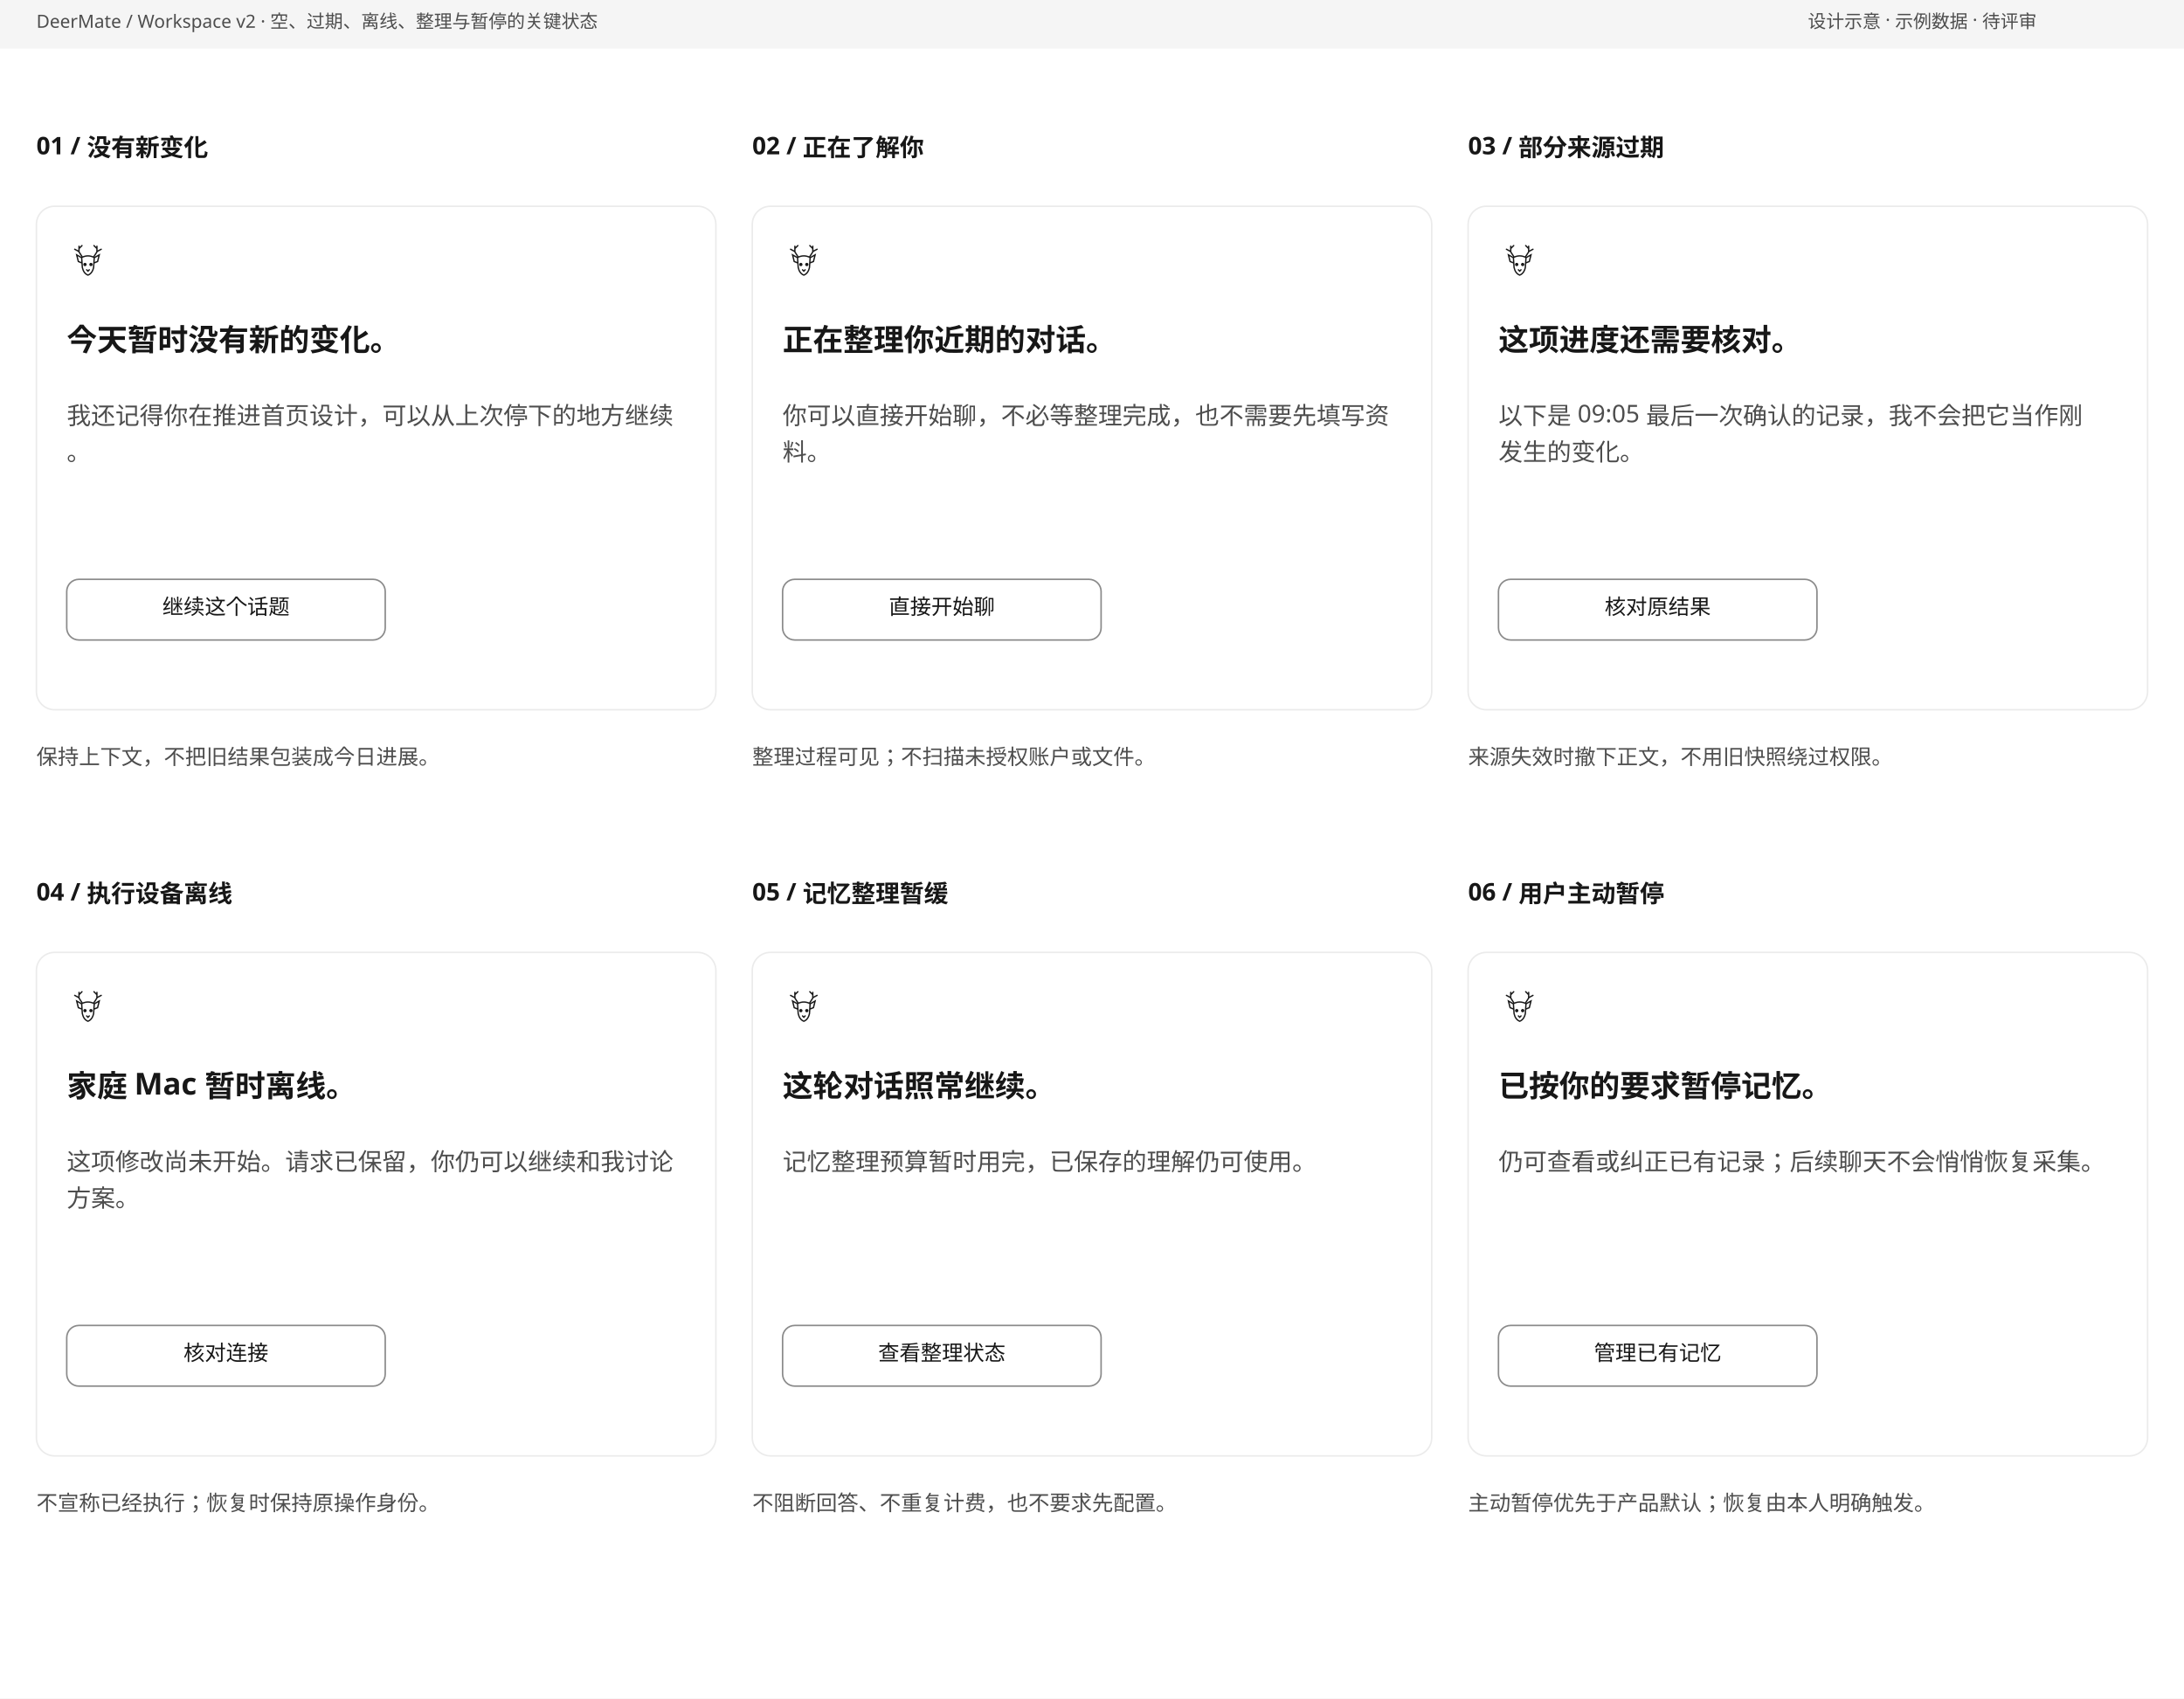
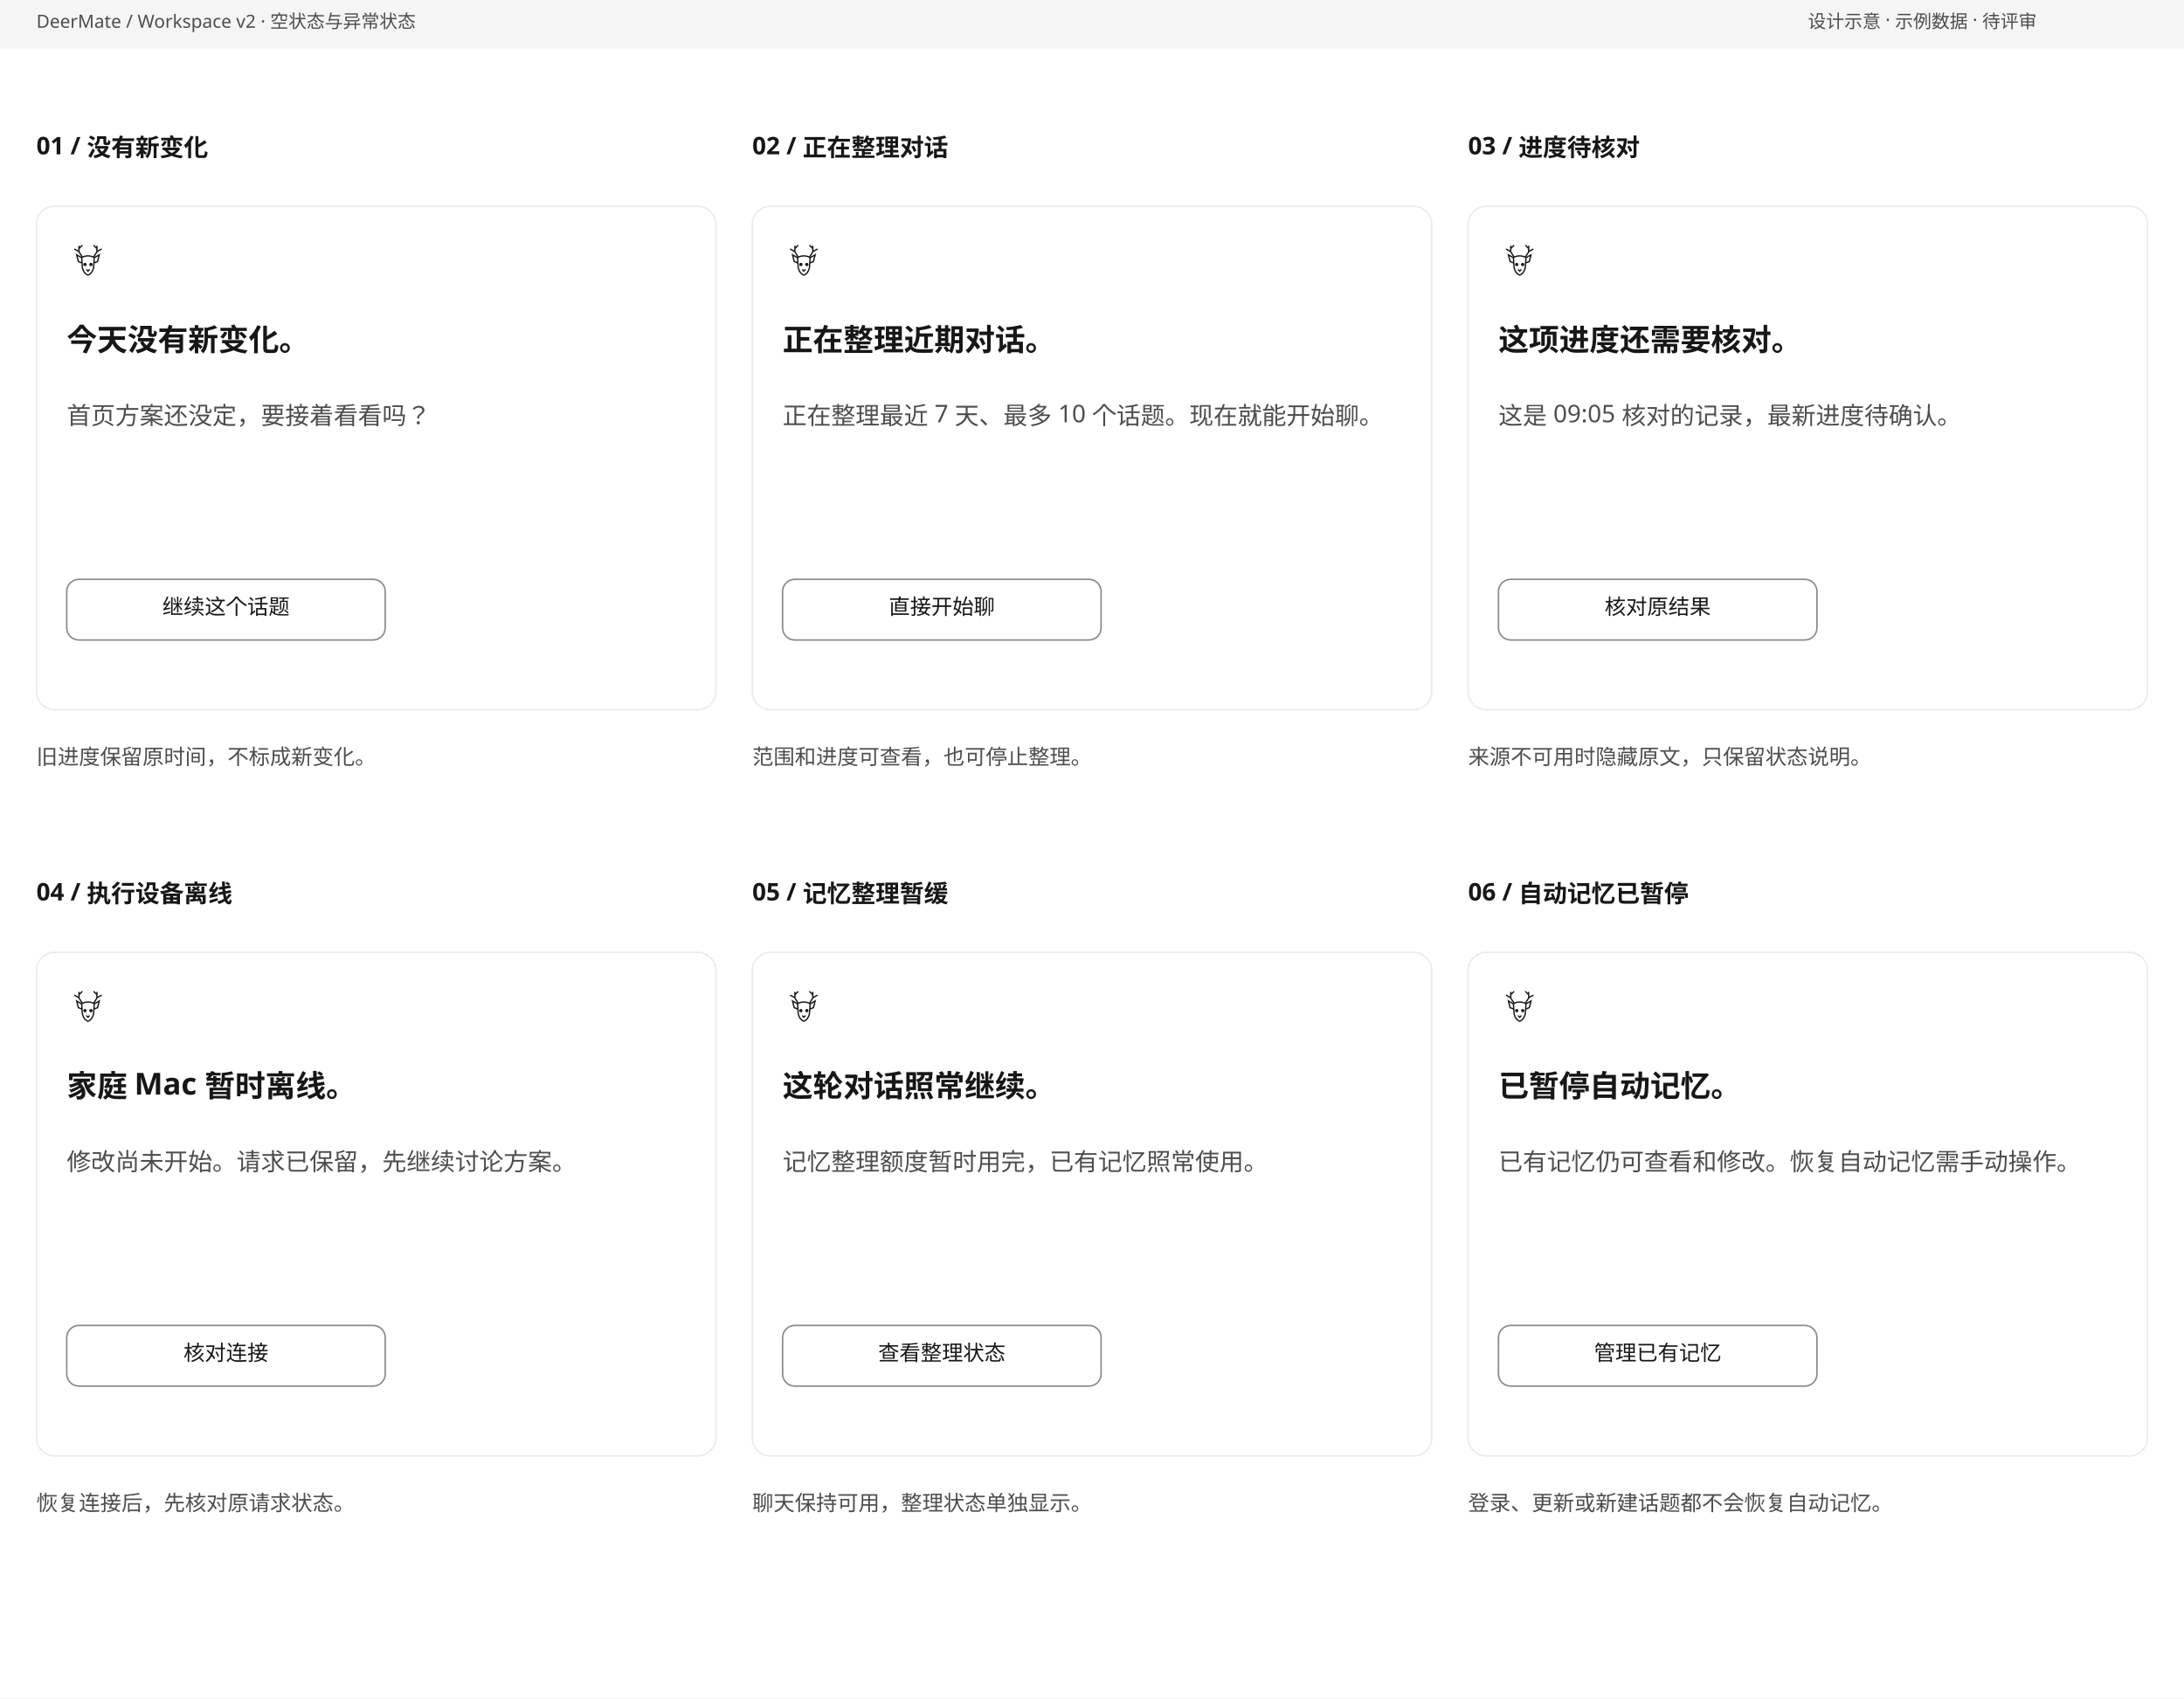
<svg xmlns="http://www.w3.org/2000/svg" width="1440" height="1120" viewBox="0 0 1440 1120" role="img">
  <rect x="0" y="0" width="1440" height="1120" rx="0" fill="#ffffff" />
  <rect x="0" y="0" width="1440" height="32" rx="0" fill="#f5f5f5" />
-   <text x="24" y="18.32" font-family="Arial Unicode MS, PingFang SC, system-ui, sans-serif" font-size="12" font-weight="400" fill="#4d4d4d">DeerMate / Workspace v2  ·  空、过期、离线、整理与暂停的关键状态</text>
+   <text x="24" y="18.32" font-family="Arial Unicode MS, PingFang SC, system-ui, sans-serif" font-size="12" font-weight="400" fill="#4d4d4d">DeerMate / Workspace v2  ·  空状态与异常状态</text>
  <text x="1192" y="18.32" font-family="Arial Unicode MS, PingFang SC, system-ui, sans-serif" font-size="12" font-weight="400" fill="#4d4d4d">设计示意 · 示例数据 · 待评审</text>
  <text x="24" y="101.76" font-family="Arial Unicode MS, PingFang SC, system-ui, sans-serif" font-size="16" font-weight="600" fill="#171717">01 / 没有新变化</text>
  <rect x="24" y="136" width="448" height="332" rx="12" fill="#ffffff" stroke="#ebebeb" />
  <g transform="translate(44 158) scale(0.21875)" fill="none" stroke="#171717" stroke-width="4" stroke-linecap="round">
    <path d="M46 51 37 37 37 20M37 36 24 29M37 27 46 18M82 51 91 37 91 20M91 36 104 29M91 27 82 18" />
    <path d="M44 54 30 46 35 66 45 70M84 54 98 46 93 66 83 70M45 54Q64 44 83 54L81 84Q77 102 64 107Q51 102 47 84Z" />
    <circle cx="55" cy="75" r="3" fill="#171717" />
    <circle cx="73" cy="75" r="3" fill="#171717" />
    <path d="M60 91 64 95 68 91" />
  </g>
-   <text x="44" y="231.2" font-family="Arial Unicode MS, PingFang SC, system-ui, sans-serif" font-size="20" font-weight="600" fill="#171717">今天暂时没有新的变化。</text>
-   <text x="44" y="279.76" font-family="Arial Unicode MS, PingFang SC, system-ui, sans-serif" font-size="16" font-weight="400" fill="#4d4d4d">我还记得你在推进首页设计，可以从上次停下的地方继续</text>
-   <text x="44" y="303.76" font-family="Arial Unicode MS, PingFang SC, system-ui, sans-serif" font-size="16" font-weight="400" fill="#4d4d4d">。</text>
+   <text x="44" y="231.2" font-family="Arial Unicode MS, PingFang SC, system-ui, sans-serif" font-size="20" font-weight="600" fill="#171717">今天没有新变化。</text>
+   <text x="44" y="279.76" font-family="Arial Unicode MS, PingFang SC, system-ui, sans-serif" font-size="16" font-weight="400" fill="#4d4d4d">首页方案还没定，要接着看看吗？</text>
  <rect x="44" y="382" width="210" height="40" rx="8" fill="#ffffff" stroke="#8a8a8a" />
  <text x="107" y="405.04" font-family="Arial Unicode MS, PingFang SC, system-ui, sans-serif" font-size="14" font-weight="500" fill="#171717">继续这个话题</text>
-   <text x="24" y="504.04" font-family="Arial Unicode MS, PingFang SC, system-ui, sans-serif" font-size="14" font-weight="400" fill="#4d4d4d">保持上下文，不把旧结果包装成今日进展。</text>
-   <text x="496" y="101.76" font-family="Arial Unicode MS, PingFang SC, system-ui, sans-serif" font-size="16" font-weight="600" fill="#171717">02 / 正在了解你</text>
+   <text x="24" y="504.04" font-family="Arial Unicode MS, PingFang SC, system-ui, sans-serif" font-size="14" font-weight="400" fill="#4d4d4d">旧进度保留原时间，不标成新变化。</text>
+   <text x="496" y="101.76" font-family="Arial Unicode MS, PingFang SC, system-ui, sans-serif" font-size="16" font-weight="600" fill="#171717">02 / 正在整理对话</text>
  <rect x="496" y="136" width="448" height="332" rx="12" fill="#ffffff" stroke="#ebebeb" />
  <g transform="translate(516 158) scale(0.21875)" fill="none" stroke="#171717" stroke-width="4" stroke-linecap="round">
    <path d="M46 51 37 37 37 20M37 36 24 29M37 27 46 18M82 51 91 37 91 20M91 36 104 29M91 27 82 18" />
    <path d="M44 54 30 46 35 66 45 70M84 54 98 46 93 66 83 70M45 54Q64 44 83 54L81 84Q77 102 64 107Q51 102 47 84Z" />
    <circle cx="55" cy="75" r="3" fill="#171717" />
    <circle cx="73" cy="75" r="3" fill="#171717" />
    <path d="M60 91 64 95 68 91" />
  </g>
-   <text x="516" y="231.2" font-family="Arial Unicode MS, PingFang SC, system-ui, sans-serif" font-size="20" font-weight="600" fill="#171717">正在整理你近期的对话。</text>
-   <text x="516" y="279.76" font-family="Arial Unicode MS, PingFang SC, system-ui, sans-serif" font-size="16" font-weight="400" fill="#4d4d4d">你可以直接开始聊，不必等整理完成，也不需要先填写资</text>
-   <text x="516" y="303.76" font-family="Arial Unicode MS, PingFang SC, system-ui, sans-serif" font-size="16" font-weight="400" fill="#4d4d4d">料。</text>
+   <text x="516" y="231.2" font-family="Arial Unicode MS, PingFang SC, system-ui, sans-serif" font-size="20" font-weight="600" fill="#171717">正在整理近期对话。</text>
+   <text x="516" y="279.76" font-family="Arial Unicode MS, PingFang SC, system-ui, sans-serif" font-size="16" font-weight="400" fill="#4d4d4d">正在整理最近 7 天、最多 10 个话题。现在就能开始聊。</text>
  <rect x="516" y="382" width="210" height="40" rx="8" fill="#ffffff" stroke="#8a8a8a" />
  <text x="586" y="405.04" font-family="Arial Unicode MS, PingFang SC, system-ui, sans-serif" font-size="14" font-weight="500" fill="#171717">直接开始聊</text>
-   <text x="496" y="504.04" font-family="Arial Unicode MS, PingFang SC, system-ui, sans-serif" font-size="14" font-weight="400" fill="#4d4d4d">整理过程可见；不扫描未授权账户或文件。</text>
-   <text x="968" y="101.76" font-family="Arial Unicode MS, PingFang SC, system-ui, sans-serif" font-size="16" font-weight="600" fill="#171717">03 / 部分来源过期</text>
+   <text x="496" y="504.04" font-family="Arial Unicode MS, PingFang SC, system-ui, sans-serif" font-size="14" font-weight="400" fill="#4d4d4d">范围和进度可查看，也可停止整理。</text>
+   <text x="968" y="101.76" font-family="Arial Unicode MS, PingFang SC, system-ui, sans-serif" font-size="16" font-weight="600" fill="#171717">03 / 进度待核对</text>
  <rect x="968" y="136" width="448" height="332" rx="12" fill="#ffffff" stroke="#ebebeb" />
  <g transform="translate(988 158) scale(0.21875)" fill="none" stroke="#171717" stroke-width="4" stroke-linecap="round">
    <path d="M46 51 37 37 37 20M37 36 24 29M37 27 46 18M82 51 91 37 91 20M91 36 104 29M91 27 82 18" />
    <path d="M44 54 30 46 35 66 45 70M84 54 98 46 93 66 83 70M45 54Q64 44 83 54L81 84Q77 102 64 107Q51 102 47 84Z" />
    <circle cx="55" cy="75" r="3" fill="#171717" />
    <circle cx="73" cy="75" r="3" fill="#171717" />
    <path d="M60 91 64 95 68 91" />
  </g>
  <text x="988" y="231.2" font-family="Arial Unicode MS, PingFang SC, system-ui, sans-serif" font-size="20" font-weight="600" fill="#171717">这项进度还需要核对。</text>
-   <text x="988" y="279.76" font-family="Arial Unicode MS, PingFang SC, system-ui, sans-serif" font-size="16" font-weight="400" fill="#4d4d4d">以下是 09:05 最后一次确认的记录，我不会把它当作刚</text>
-   <text x="988" y="303.76" font-family="Arial Unicode MS, PingFang SC, system-ui, sans-serif" font-size="16" font-weight="400" fill="#4d4d4d">发生的变化。</text>
+   <text x="988" y="279.76" font-family="Arial Unicode MS, PingFang SC, system-ui, sans-serif" font-size="16" font-weight="400" fill="#4d4d4d">这是 09:05 核对的记录，最新进度待确认。</text>
  <rect x="988" y="382" width="210" height="40" rx="8" fill="#ffffff" stroke="#8a8a8a" />
  <text x="1058" y="405.04" font-family="Arial Unicode MS, PingFang SC, system-ui, sans-serif" font-size="14" font-weight="500" fill="#171717">核对原结果</text>
-   <text x="968" y="504.04" font-family="Arial Unicode MS, PingFang SC, system-ui, sans-serif" font-size="14" font-weight="400" fill="#4d4d4d">来源失效时撤下正文，不用旧快照绕过权限。</text>
+   <text x="968" y="504.04" font-family="Arial Unicode MS, PingFang SC, system-ui, sans-serif" font-size="14" font-weight="400" fill="#4d4d4d">来源不可用时隐藏原文，只保留状态说明。</text>
  <text x="24" y="593.76" font-family="Arial Unicode MS, PingFang SC, system-ui, sans-serif" font-size="16" font-weight="600" fill="#171717">04 / 执行设备离线</text>
  <rect x="24" y="628" width="448" height="332" rx="12" fill="#ffffff" stroke="#ebebeb" />
  <g transform="translate(44 650) scale(0.21875)" fill="none" stroke="#171717" stroke-width="4" stroke-linecap="round">
    <path d="M46 51 37 37 37 20M37 36 24 29M37 27 46 18M82 51 91 37 91 20M91 36 104 29M91 27 82 18" />
    <path d="M44 54 30 46 35 66 45 70M84 54 98 46 93 66 83 70M45 54Q64 44 83 54L81 84Q77 102 64 107Q51 102 47 84Z" />
    <circle cx="55" cy="75" r="3" fill="#171717" />
    <circle cx="73" cy="75" r="3" fill="#171717" />
    <path d="M60 91 64 95 68 91" />
  </g>
  <text x="44" y="723.2" font-family="Arial Unicode MS, PingFang SC, system-ui, sans-serif" font-size="20" font-weight="600" fill="#171717">家庭 Mac 暂时离线。</text>
-   <text x="44" y="771.76" font-family="Arial Unicode MS, PingFang SC, system-ui, sans-serif" font-size="16" font-weight="400" fill="#4d4d4d">这项修改尚未开始。请求已保留，你仍可以继续和我讨论</text>
-   <text x="44" y="795.76" font-family="Arial Unicode MS, PingFang SC, system-ui, sans-serif" font-size="16" font-weight="400" fill="#4d4d4d">方案。</text>
+   <text x="44" y="771.76" font-family="Arial Unicode MS, PingFang SC, system-ui, sans-serif" font-size="16" font-weight="400" fill="#4d4d4d">修改尚未开始。请求已保留，先继续讨论方案。</text>
  <rect x="44" y="874" width="210" height="40" rx="8" fill="#ffffff" stroke="#8a8a8a" />
  <text x="121" y="897.04" font-family="Arial Unicode MS, PingFang SC, system-ui, sans-serif" font-size="14" font-weight="500" fill="#171717">核对连接</text>
-   <text x="24" y="996.04" font-family="Arial Unicode MS, PingFang SC, system-ui, sans-serif" font-size="14" font-weight="400" fill="#4d4d4d">不宣称已经执行；恢复时保持原操作身份。</text>
+   <text x="24" y="996.04" font-family="Arial Unicode MS, PingFang SC, system-ui, sans-serif" font-size="14" font-weight="400" fill="#4d4d4d">恢复连接后，先核对原请求状态。</text>
  <text x="496" y="593.76" font-family="Arial Unicode MS, PingFang SC, system-ui, sans-serif" font-size="16" font-weight="600" fill="#171717">05 / 记忆整理暂缓</text>
  <rect x="496" y="628" width="448" height="332" rx="12" fill="#ffffff" stroke="#ebebeb" />
  <g transform="translate(516 650) scale(0.21875)" fill="none" stroke="#171717" stroke-width="4" stroke-linecap="round">
    <path d="M46 51 37 37 37 20M37 36 24 29M37 27 46 18M82 51 91 37 91 20M91 36 104 29M91 27 82 18" />
    <path d="M44 54 30 46 35 66 45 70M84 54 98 46 93 66 83 70M45 54Q64 44 83 54L81 84Q77 102 64 107Q51 102 47 84Z" />
    <circle cx="55" cy="75" r="3" fill="#171717" />
    <circle cx="73" cy="75" r="3" fill="#171717" />
    <path d="M60 91 64 95 68 91" />
  </g>
  <text x="516" y="723.2" font-family="Arial Unicode MS, PingFang SC, system-ui, sans-serif" font-size="20" font-weight="600" fill="#171717">这轮对话照常继续。</text>
-   <text x="516" y="771.76" font-family="Arial Unicode MS, PingFang SC, system-ui, sans-serif" font-size="16" font-weight="400" fill="#4d4d4d">记忆整理预算暂时用完，已保存的理解仍可使用。</text>
+   <text x="516" y="771.76" font-family="Arial Unicode MS, PingFang SC, system-ui, sans-serif" font-size="16" font-weight="400" fill="#4d4d4d">记忆整理额度暂时用完，已有记忆照常使用。</text>
  <rect x="516" y="874" width="210" height="40" rx="8" fill="#ffffff" stroke="#8a8a8a" />
  <text x="579" y="897.04" font-family="Arial Unicode MS, PingFang SC, system-ui, sans-serif" font-size="14" font-weight="500" fill="#171717">查看整理状态</text>
-   <text x="496" y="996.04" font-family="Arial Unicode MS, PingFang SC, system-ui, sans-serif" font-size="14" font-weight="400" fill="#4d4d4d">不阻断回答、不重复计费，也不要求先配置。</text>
-   <text x="968" y="593.76" font-family="Arial Unicode MS, PingFang SC, system-ui, sans-serif" font-size="16" font-weight="600" fill="#171717">06 / 用户主动暂停</text>
+   <text x="496" y="996.04" font-family="Arial Unicode MS, PingFang SC, system-ui, sans-serif" font-size="14" font-weight="400" fill="#4d4d4d">聊天保持可用，整理状态单独显示。</text>
+   <text x="968" y="593.76" font-family="Arial Unicode MS, PingFang SC, system-ui, sans-serif" font-size="16" font-weight="600" fill="#171717">06 / 自动记忆已暂停</text>
  <rect x="968" y="628" width="448" height="332" rx="12" fill="#ffffff" stroke="#ebebeb" />
  <g transform="translate(988 650) scale(0.21875)" fill="none" stroke="#171717" stroke-width="4" stroke-linecap="round">
    <path d="M46 51 37 37 37 20M37 36 24 29M37 27 46 18M82 51 91 37 91 20M91 36 104 29M91 27 82 18" />
    <path d="M44 54 30 46 35 66 45 70M84 54 98 46 93 66 83 70M45 54Q64 44 83 54L81 84Q77 102 64 107Q51 102 47 84Z" />
    <circle cx="55" cy="75" r="3" fill="#171717" />
    <circle cx="73" cy="75" r="3" fill="#171717" />
    <path d="M60 91 64 95 68 91" />
  </g>
-   <text x="988" y="723.2" font-family="Arial Unicode MS, PingFang SC, system-ui, sans-serif" font-size="20" font-weight="600" fill="#171717">已按你的要求暂停记忆。</text>
-   <text x="988" y="771.76" font-family="Arial Unicode MS, PingFang SC, system-ui, sans-serif" font-size="16" font-weight="400" fill="#4d4d4d">仍可查看或纠正已有记录；后续聊天不会悄悄恢复采集。</text>
+   <text x="988" y="723.2" font-family="Arial Unicode MS, PingFang SC, system-ui, sans-serif" font-size="20" font-weight="600" fill="#171717">已暂停自动记忆。</text>
+   <text x="988" y="771.76" font-family="Arial Unicode MS, PingFang SC, system-ui, sans-serif" font-size="16" font-weight="400" fill="#4d4d4d">已有记忆仍可查看和修改。恢复自动记忆需手动操作。</text>
  <rect x="988" y="874" width="210" height="40" rx="8" fill="#ffffff" stroke="#8a8a8a" />
  <text x="1051" y="897.04" font-family="Arial Unicode MS, PingFang SC, system-ui, sans-serif" font-size="14" font-weight="500" fill="#171717">管理已有记忆</text>
-   <text x="968" y="996.04" font-family="Arial Unicode MS, PingFang SC, system-ui, sans-serif" font-size="14" font-weight="400" fill="#4d4d4d">主动暂停优先于产品默认；恢复由本人明确触发。</text>
+   <text x="968" y="996.04" font-family="Arial Unicode MS, PingFang SC, system-ui, sans-serif" font-size="14" font-weight="400" fill="#4d4d4d">登录、更新或新建话题都不会恢复自动记忆。</text>
</svg>
